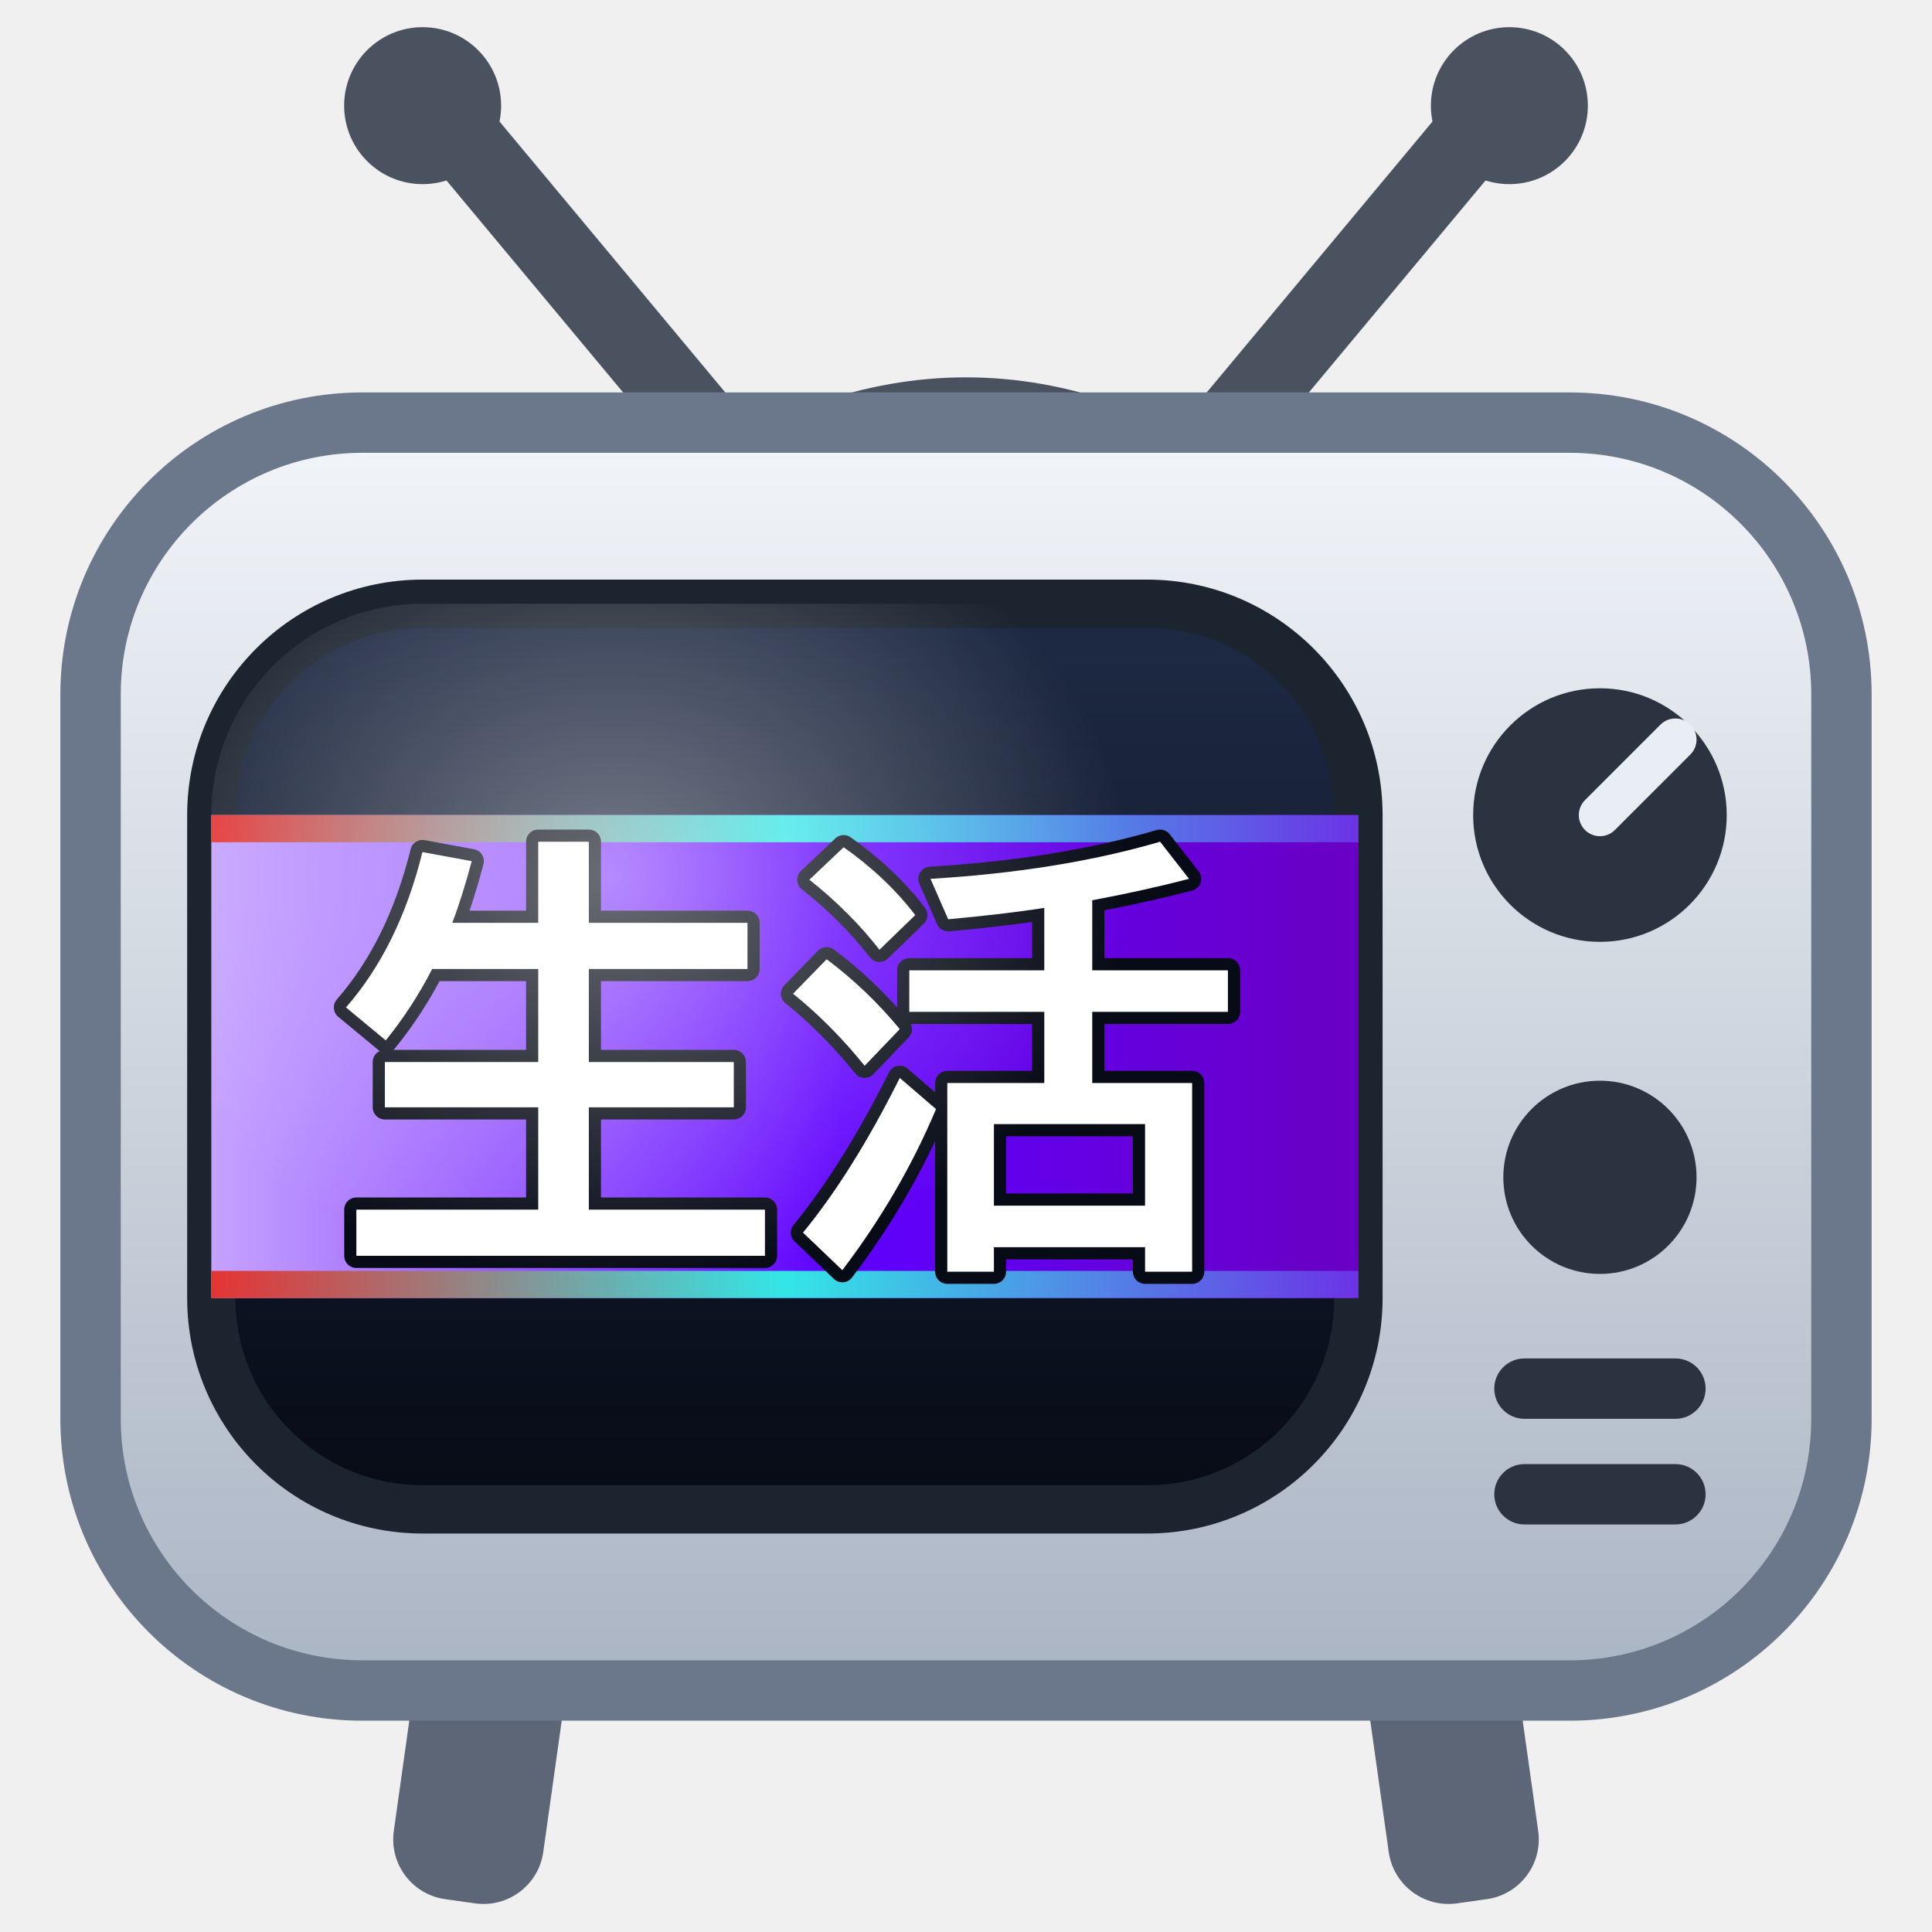
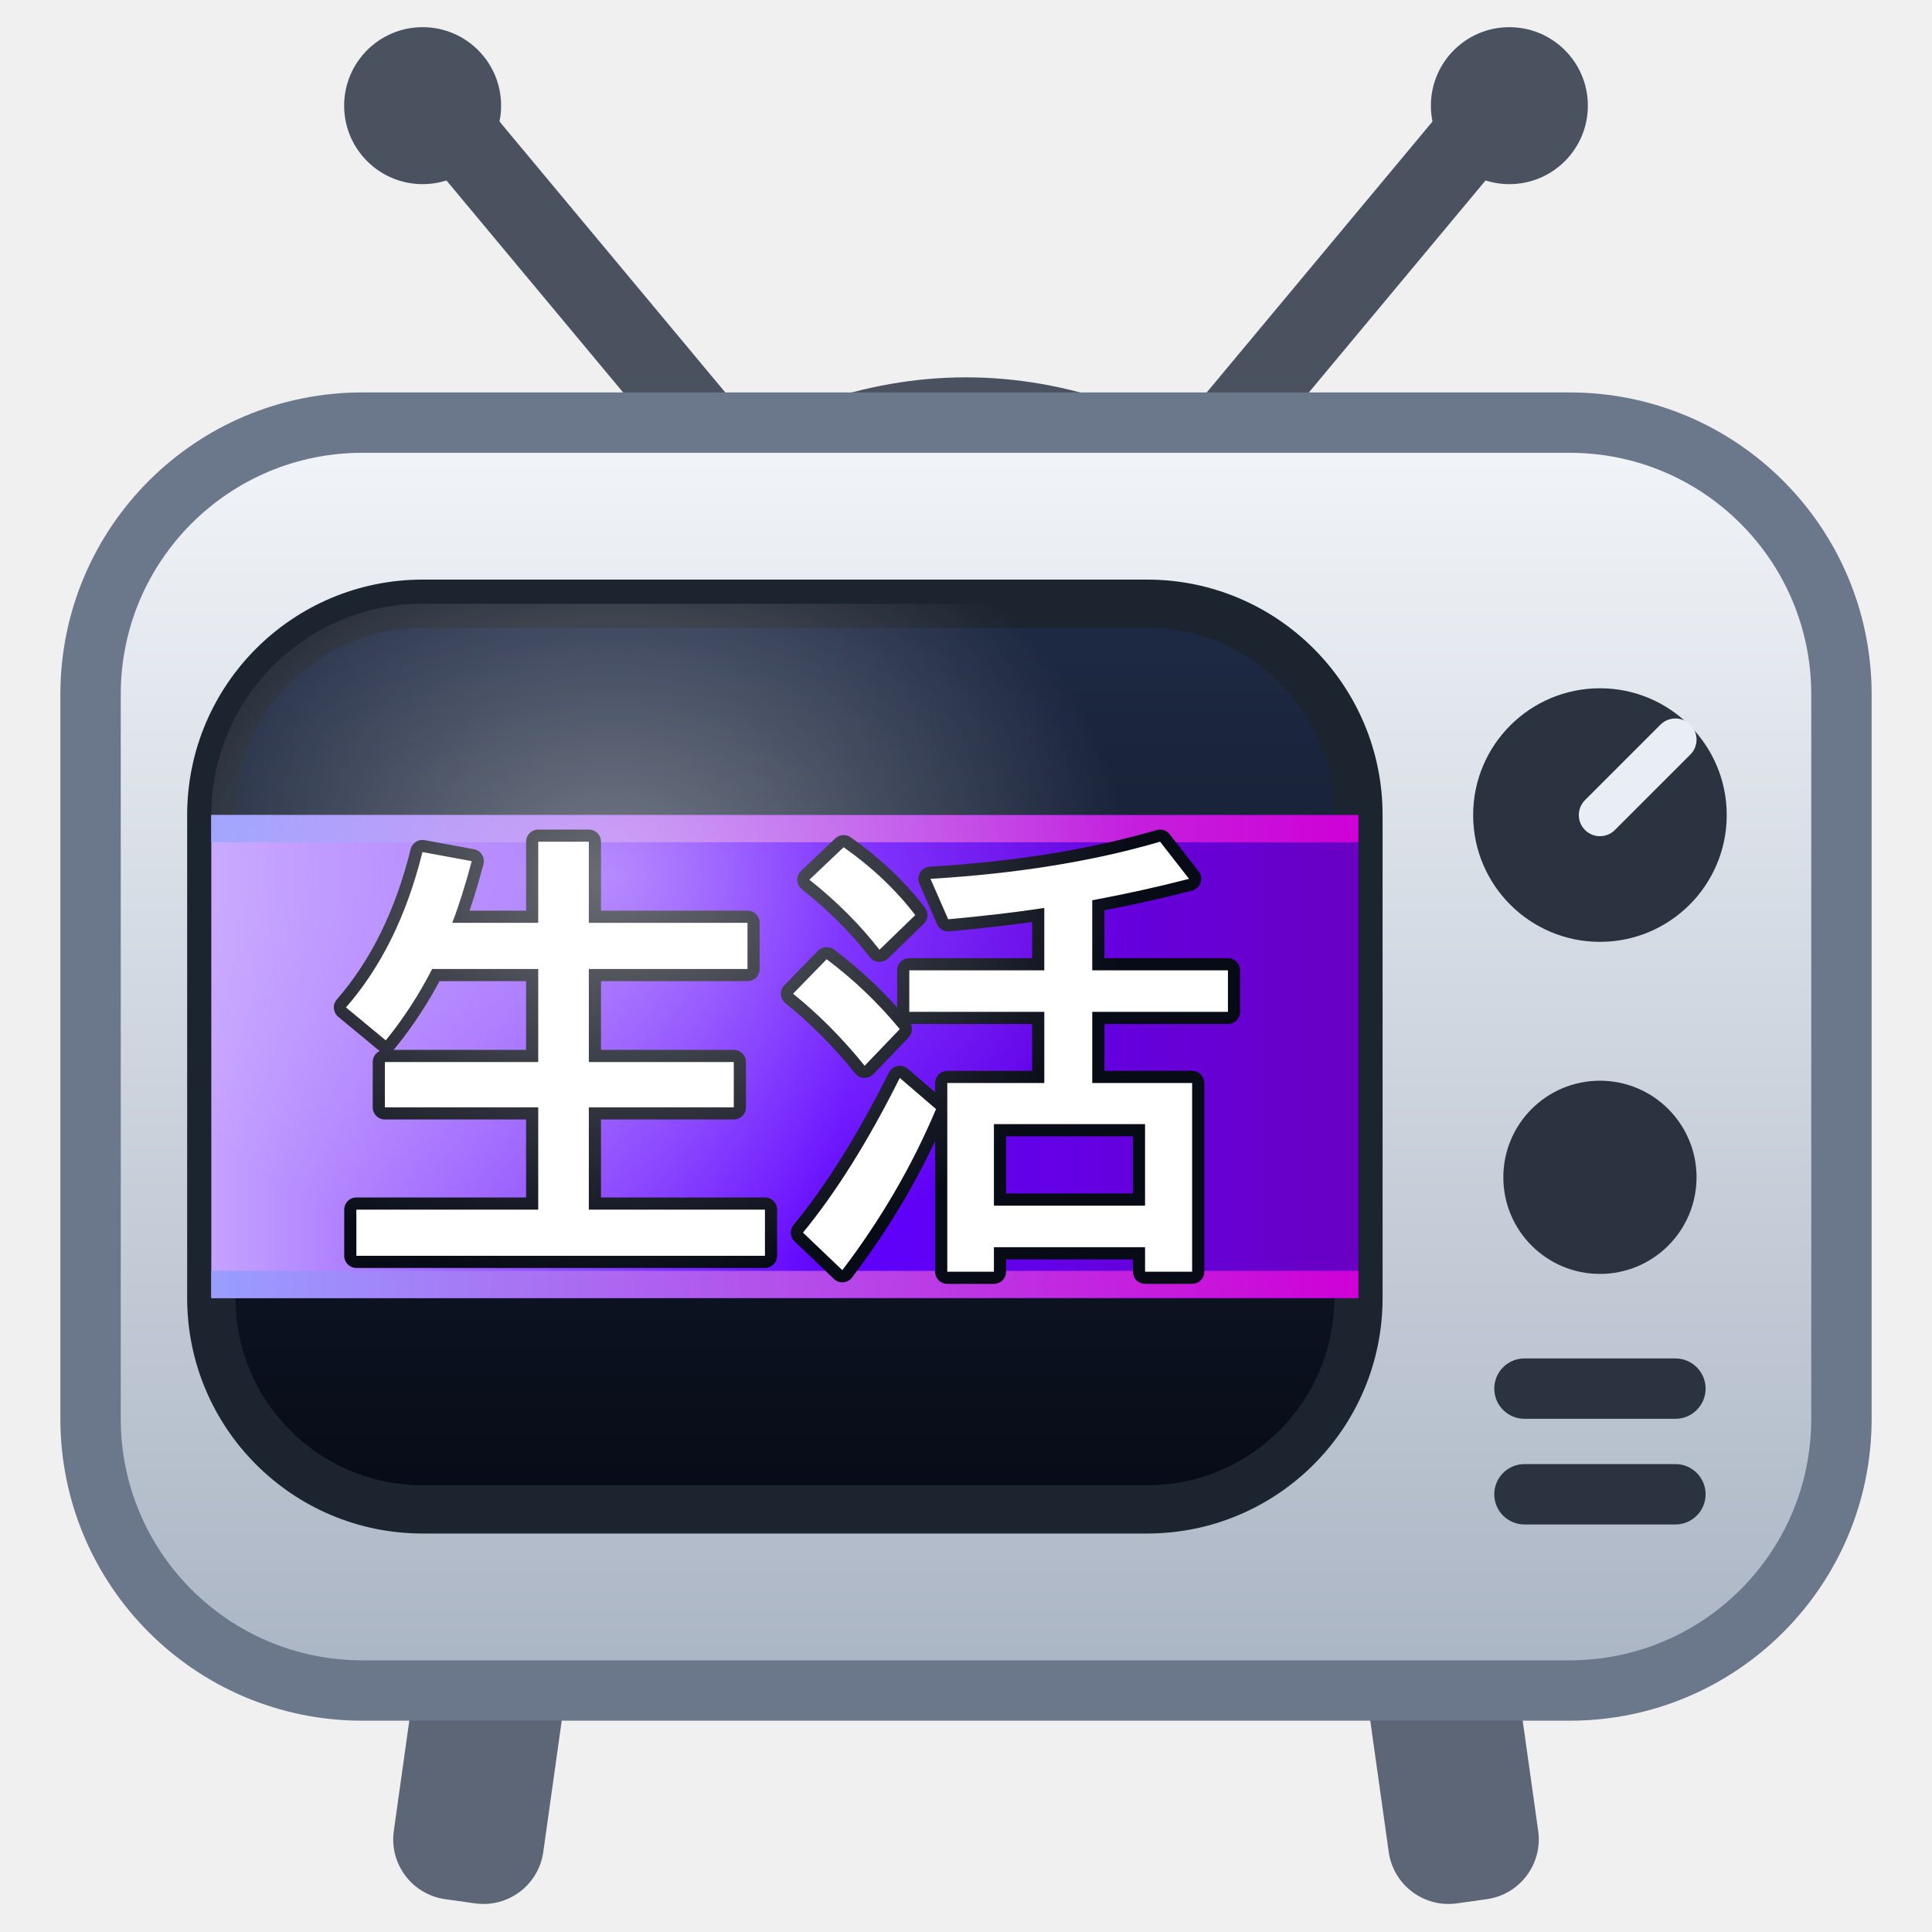
<svg xmlns="http://www.w3.org/2000/svg" viewBox="0 0 64 64">
  <defs>
    <linearGradient id="cab" x1="0" y1="0" x2="0" y2="1">
      <stop offset="0" stop-color="#F2F5F9" />
      <stop offset="1" stop-color="#AAB5C4" />
    </linearGradient>
    <linearGradient id="scr" x1="0" y1="0" x2="0" y2="1">
      <stop offset="0" stop-color="#1E2A44" />
      <stop offset="1" stop-color="#070B16" />
    </linearGradient>
    <linearGradient id="bd" x1="0" y1="0" x2="1" y2="0">
      <stop offset="0" stop-color="#C5A3FF" />
      <stop offset=".55" stop-color="#5E00FF" />
      <stop offset="1" stop-color="#6A00C2" />
    </linearGradient>
    <clipPath id="sc">
      <rect x="7" y="20" width="38" height="30" rx="7" />
    </clipPath>
    <radialGradient id="gl" cx=".35" cy=".3" r=".9">
      <stop offset="0" stop-color="#fff" stop-opacity=".4" />
      <stop offset=".5" stop-color="#fff" stop-opacity="0" />
    </radialGradient>
    <linearGradient id="rbl" x1="0" y1="0" x2="1" y2="0">
-       <stop offset="0" stop-color="#E63333" />
-       <stop offset=".5" stop-color="#33E6E6" />
-       <stop offset="1" stop-color="#6C33E6" />
+       <stop offset="0" stop-color="#999EFF" />
+       <stop offset="1" stop-color="#CF00D6" />
    </linearGradient>
  </defs>
  <path d="M24 15 L14 3 M40 15 L50 3" stroke="#4A5260" stroke-width="2.6" stroke-linecap="round" />
  <circle cx="14" cy="3.5" r="2.6" fill="#4A5260" />
  <circle cx="50" cy="3.5" r="2.6" fill="#4A5260" />
  <path d="M22 16 Q32 9 42 16 Z" fill="#4A5260" />
  <rect x="14" y="54" width="5" height="9" rx="2" fill="#5C6676" transform="rotate(8 16 54)" />
  <rect x="45" y="54" width="5" height="9" rx="2" fill="#5C6676" transform="rotate(-8 48 54)" />
  <rect x="3" y="14" width="58" height="42" rx="9" fill="url(#cab)" stroke="#6B778A" stroke-width="2" />
  <rect x="7" y="20" width="38" height="30" rx="7" fill="url(#scr)" stroke="#1C2430" stroke-width="1.6" />
  <rect x="7" y="27" width="38" height="16" fill="url(#bd)" clip-path="url(#sc)" />
  <rect x="7" y="27" width="38" height="0.9" fill="url(#rbl)" clip-path="url(#sc)" />
  <rect x="7" y="42.1" width="38" height="0.9" fill="url(#rbl)" clip-path="url(#sc)" />
  <path d="M544 1384H933V1751H1162V1384H1880V1175H1162V754H1818V549H1162V86H1959V-123H110V86H933V549H239V754H933V1175H453Q364 1001 243 852L63 1001Q303 1276 409 1704L632 1663Q589 1501 544 1384Z" fill="#fff" stroke="#070B16" stroke-width="110" paint-order="stroke" stroke-linejoin="round" transform="translate(11.00 40.70) scale(0.00732 -0.00732)" />
  <path d="M1391 659H1843V-195H1630V-84H946V-195H735V659H1174V981H563V1169H1174V1451Q1162 1450 1145 1447Q977 1422 739 1400L659 1583Q1244 1618 1698 1751L1829 1583Q1626 1530 1391 1486V1169H2005V981H1391ZM1630 473H946V104H1630ZM428 1262Q296 1432 111 1579L266 1726Q459 1590 590 1419ZM361 737Q208 926 37 1063L189 1219Q371 1083 520 903ZM82 -18Q307 256 520 682L684 541Q523 158 260 -188Z" fill="#fff" stroke="#070B16" stroke-width="110" paint-order="stroke" stroke-linejoin="round" transform="translate(26.00 40.70) scale(0.00732 -0.00732)" />
  <rect x="7" y="20" width="38" height="30" rx="7" fill="url(#gl)" />
  <circle cx="53" cy="27" r="4.2" fill="#2B3240" />
  <path d="M53 27 L55.5 24.5" stroke="#E9EEF5" stroke-width="1.4" stroke-linecap="round" />
  <circle cx="53" cy="39" r="3.2" fill="#2B3240" />
  <rect x="49.5" y="45" width="7" height="2" rx="1" fill="#2B3240" />
  <rect x="49.5" y="48.5" width="7" height="2" rx="1" fill="#2B3240" />
</svg>
